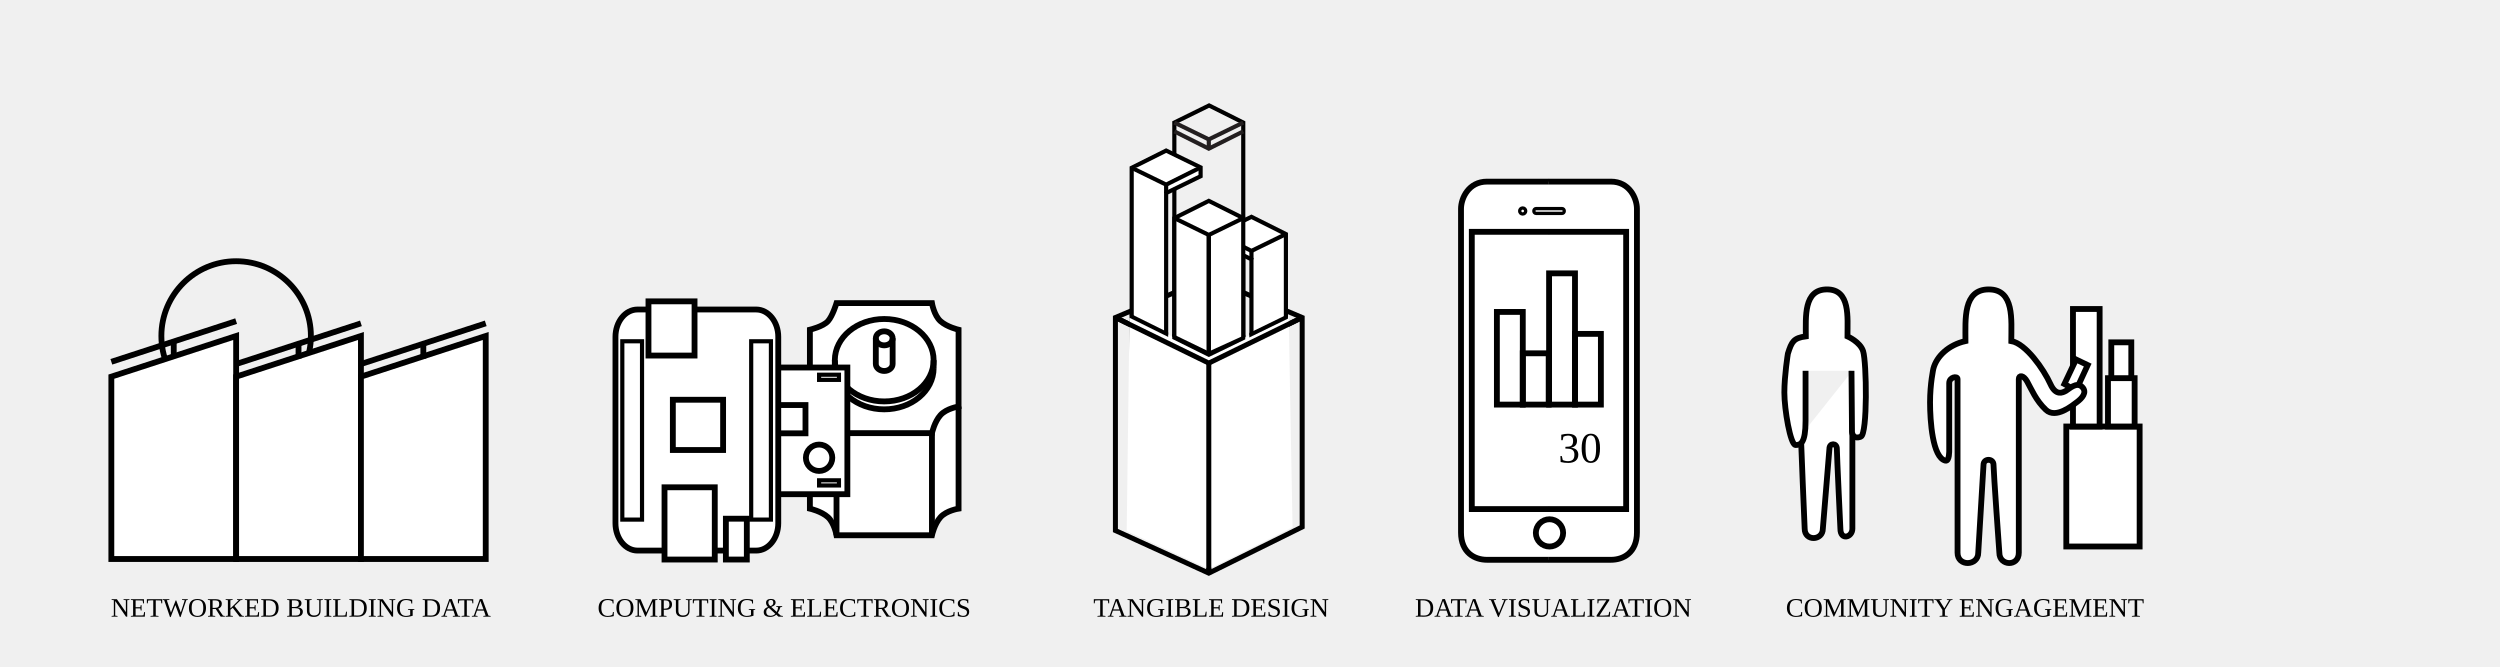
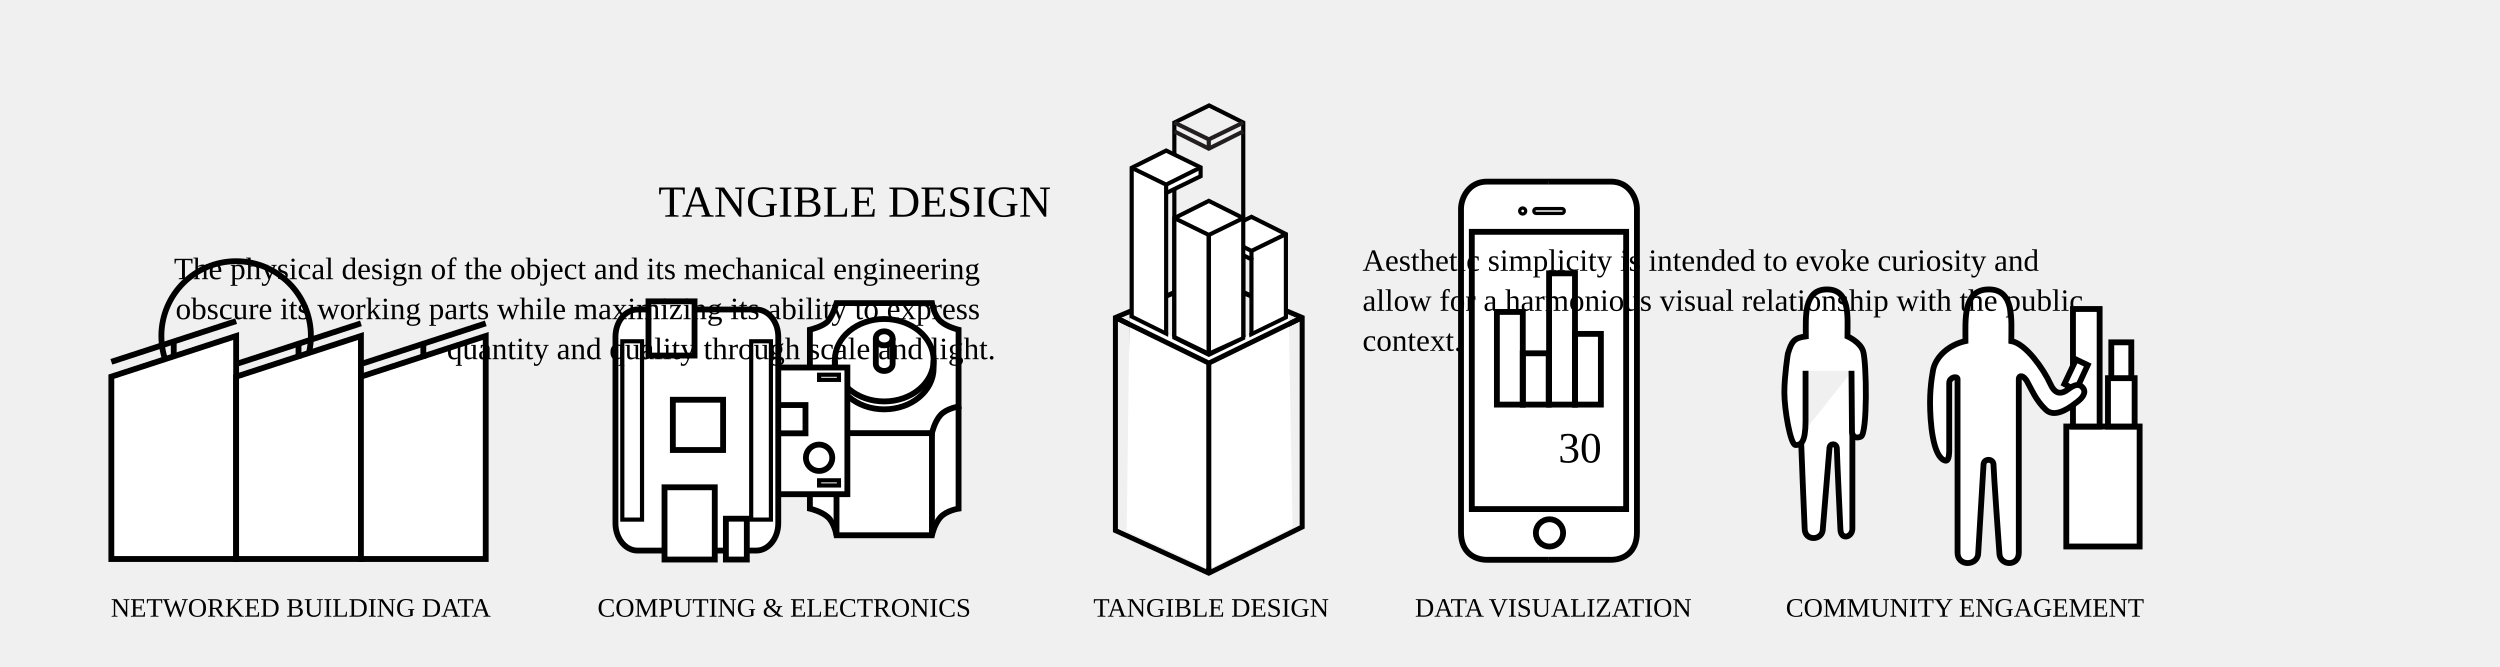
<svg xmlns="http://www.w3.org/2000/svg" version="1.1" viewBox="-700 0 3000 800" xml:space="preserve">
  <style>
	#body_3, #body_3a {
		width: 100px;
		border: 1px black solid;
		color: green;
	}
</style>
  <defs>
    <filter id="blur">
      <feGaussianBlur id="gausBlur" stdDeviation="0" />
    </filter>
    <filter id="blur2">
      <feGaussianBlur id="gausBlur2" stdDeviation="0" />
    </filter>
  </defs>
  <g id="seseme">
    <g class="extraneous">
      <polygon fill="none" stroke="#000000" stroke-width="6" stroke-miterlimit="10" points="638.501,381.008 638.501,636.644     750.554,687.763 862.606,632.359 862.606,381.008 750.554,333.63   " />
      <polyline fill="none" stroke="#000000" stroke-width="6" stroke-miterlimit="10" points="638.501,381.008 750.554,435.738     862.606,381.008 " />
      <line fill="none" stroke="#000000" stroke-width="6" stroke-miterlimit="10" x1="750.554" y1="435.738" x2="750.554" y2="687.763" />
    </g>
    <g id="Pillar4">
      <polygon fill="none" stroke="#000000" stroke-width="5" stroke-miterlimit="10" points="709.208,450 709.208,147.073     750.917,126.561 791.903,147.073 791.903,450   " />
      <polyline fill="none" class="extraneous" stroke="#231F20" stroke-width="5" stroke-miterlimit="10" points="709.208,157.669 750.554,178.386     791.903,157.669   " />
      <polyline fill="none" class="extraneous" stroke="#231F20" stroke-width="5" stroke-miterlimit="10" points="709.208,147.073 750.554,167.267     791.903,147.073   " />
      <line fill="none" class="extraneous" stroke="#231F20" stroke-width="5" stroke-miterlimit="10" x1="750.554" y1="167.267" x2="750.554" y2="178.386" />
    </g>
    <g id="Pillar3">
      <polygon fill="#FFFFFF" stroke="#000000" stroke-width="5" stroke-miterlimit="10" points="699.367,516.522 658.022,496.079     658.022,201.38 699.367,180.688 740.715,200.882 740.715,211.479 699.368,231.673   " />
      <polyline class="extraneous" fill="#FFFFFF" stroke="#000000" stroke-width="5" stroke-miterlimit="10" points="658.022,201.38 699.368,221.576     740.715,200.882   " />
      <line class="extraneous" fill="none" stroke="#000" stroke-width="5" stroke-miterlimit="10" x1="699.368" y1="231.673" x2="699.368" y2="221.576" />
    </g>
    <g id="Pillar2">
      <polygon fill="#FFFFFF" stroke="#000000" stroke-width="5" stroke-miterlimit="10" points="801.741,516 801.741,311.189     760.394,290.995 760.394,280.398 801.741,260.204 843.087,280.897 843.087,496   " />
      <polyline class="extraneous" fill="#FFFFFF" stroke="#000000" stroke-width="5" stroke-miterlimit="10" points="760.394,280.398 801.741,301.092     843.087,280.897   " />
      <line fill="none" stroke="#000000" stroke-width="5" stroke-miterlimit="10" x1="801.741" y1="311.189" x2="801.741" y2="301.092" />
    </g>
    <g id="Pillar1">
      <polygon fill="#FFFFFF" stroke="#000000" stroke-width="5" stroke-miterlimit="10" points="709.208,520 750.554,537     791.901,520 791.901,261.743 750.554,241.05 709.208,261.743   " />
      <line fill="none" class="extraneous" stroke="#000000" stroke-width="5" stroke-miterlimit="10" x1="750.554" y1="281.938" x2="750.554" y2="537" />
      <line fill="none" stroke="#000000" class="extraneous" stroke-width="5" stroke-miterlimit="10" x1="750.554" y1="425.643" x2="750.554" y2="281.938" />
      <path fill="#FFFFFF" stroke="#000000" class="extraneous" stroke-width="5" stroke-miterlimit="10" d="M772.835,300.572" />
      <path fill="#FFFFFF" stroke="#000000" class="extraneous" stroke-width="5" stroke-miterlimit="10" d="M791.901,261.743" />
      <polyline fill="none" stroke="#000000" class="extraneous" stroke-width="5" stroke-miterlimit="10" points="709.208,261.743 750.554,281.938     791.901,261.743   " />
    </g>
    <g class="extraneous">
      <polygon fill="#FFFFFF" points="655.387,378.509 652.05,637.265 750.554,682.765 851.05,632.765 846.425,379.942 750.554,425.643       " />
      <polyline fill="none" stroke="#000000" stroke-width="6" stroke-miterlimit="10" points="638.501,381.008 750.554,435.738     862.606,381.008   " />
      <line fill="none" stroke="#000000" stroke-width="6" stroke-miterlimit="10" x1="750.554" y1="435.738" x2="750.554" y2="687.763" />
      <polygon points="750.573,428.447 706.675,406.668 706.675,400.522 750.534,421.773 794.3,401.851 794.3,407.23   " />
      <polygon points="701.8,404.276 655.487,381.335 655.487,375.958 701.8,398.898   " />
      <polygon points="799.201,404.93 799.201,399.552 845.55,376.963 845.55,382.342   " />
    </g>
  </g>
  <g id="brains">
    <g id="stepper">
      <path fill="#ffffff" stroke="#000000" stroke-width="7" stroke-miterlimit="10" d="M271.868,487.825v122.529    c0,0,13.96,3.219,21.684,10.264c7.723,7.046,10.264,21.683,10.264,21.683h114.518c0,0,3.004-13.649,10.264-21.683    c7.26-8.032,21.683-10.264,21.683-10.264V487.825" />
      <path fill="#ffffff" stroke="#000000" stroke-width="7" stroke-miterlimit="10" d="M303.815,363.733c0,0-4.584,15.292-10.264,21.684    c-5.68,6.391-21.684,10.264-21.684,10.264v92.145c0,0,13.96,3.218,21.684,10.263c7.723,7.045,10.264,21.684,10.264,21.684h114.518    c0,0,3.004-13.651,10.264-21.684s21.683-10.263,21.683-10.263V395.68c0,0-13.865-3.253-21.683-10.264    c-7.817-7.012-10.264-21.684-10.264-21.684H303.815z" />
      <ellipse fill="none" stroke="#000000" stroke-width="7" stroke-miterlimit="10" cx="361.074" cy="432.248" rx="59.286" ry="49.464" />
      <g class="extraneous">
        <line fill="none" stroke="#000000" stroke-width="7" stroke-miterlimit="10" x1="303.815" y1="519.771" x2="303.815" y2="642.3" />
        <line fill="none" stroke="#000000" stroke-width="7" stroke-miterlimit="10" x1="418.333" y1="519.771" x2="418.333" y2="642.3" />
        <path fill="none" stroke="#000000" stroke-width="7" stroke-miterlimit="10" d="M420.359,441.752     c0,27.318-26.542,49.464-59.285,49.464s-59.286-22.146-59.286-49.464" />
        <ellipse fill="none" stroke="#000000" stroke-width="7" stroke-miterlimit="10" cx="361.074" cy="406.008" rx="10.091" ry="8.42" />
        <path fill="none" stroke="#000000" stroke-width="7" stroke-miterlimit="10" d="M350.982,406.008v30.75     c0,4.65,4.518,8.42,10.092,8.42c5.573,0,10.091-3.77,10.091-8.42v-30.75" />
        <line fill="none" stroke="#000000" stroke-width="7" stroke-miterlimit="10" x1="301.788" y1="441.752" x2="301.788" y2="432.248" />
        <line fill="none" stroke="#000000" stroke-width="7" stroke-miterlimit="10" x1="420.359" y1="441.752" x2="420.359" y2="432.248" />
      </g>
    </g>
    <g id="bigeasydriver">
      <polyline id="wire1" fill="none" stroke="#000000" stroke-width="5" stroke-miterlimit="10" points="   168,421 250,421 250,630, 335,630 " stroke-dasharray="400" stroke-dashoffset="400" />
      <rect x="182.399" y="441.013" fill="#FFFFFF" stroke="#000000" stroke-width="7" stroke-miterlimit="10" width="134.435" height="152.024" />
      <g class="extraneous">
        <rect x="232.654" y="486.055" fill="#FFFFFF" stroke="#000000" stroke-width="7" stroke-miterlimit="10" width="33.924" height="33.923" />
        <circle fill="#FFFFFF" stroke="#000000" stroke-width="7" stroke-miterlimit="10" cx="282.911" cy="549.313" r="15.84" />
        <line fill="none" stroke="#000000" stroke-width="7" stroke-miterlimit="10" x1="206.784" y1="458.358" x2="206.784" y2="478.244" />
        <line fill="none" stroke="#000000" stroke-width="7" stroke-miterlimit="10" x1="206.784" y1="490.287" x2="206.784" y2="525.838" />
        <line fill="none" stroke="#000000" stroke-width="7" stroke-miterlimit="10" x1="206.784" y1="536.905" x2="206.784" y2="572.458" />
        <rect x="282.911" y="576.372" fill="none" stroke="#000000" stroke-width="5" stroke-miterlimit="10" width="23.832" height="6.188" />
        <rect x="282.911" y="449.661" fill="none" stroke="#000000" stroke-width="5" stroke-miterlimit="10" width="23.832" height="6.188" />
      </g>
    </g>
    <g id="beaglebone">
      <g id="nanowifi" opacity="0">
        <rect x="84.768" y="299.522" display="inline" fill="#FFFFFF" stroke="#898989" stroke-width="7" stroke-miterlimit="10" width="42" height="42.602" />
        <rect x="78.171" y="274.856" display="inline" fill="#FFFFFF" stroke="#000000" stroke-width="7" stroke-miterlimit="10" width="55.281" height="24.666" />
        <rect x="94.831" y="325.918" display="inline" fill="#FFFFFF" stroke="#898989" stroke-width="5" stroke-miterlimit="10" width="3.208" height="3.208" />
        <rect x="113.609" y="325.918" display="inline" fill="#FFFFFF" stroke="#898989" stroke-width="5" stroke-miterlimit="10" width="3.208" height="3.208" />
      </g>
      <path fill="#FFFFFF" stroke="#000000" stroke-width="7" stroke-miterlimit="10" d="M233.921,627.898    c0,18.111-11.861,32.795-26.492,32.795H65.042c-14.631,0-26.491-14.684-26.491-32.795V404.203    c0-18.111,11.86-32.795,26.491-32.795h142.387c14.631,0,26.492,14.684,26.492,32.795V627.898z" />
      <rect x="107.416" y="479.707" fill="#FFFFFF" stroke="#000000" stroke-width="7" stroke-miterlimit="10" width="60.307" height="60.307" />
      <g class="extraneous">
        <rect x="78.171" y="361.615" fill="#FFFFFF" stroke="#000000" stroke-width="7" stroke-miterlimit="10" width="55.281" height="65.049" />
        <rect x="97.416" y="584.752" fill="#FFFFFF" stroke="#000000" stroke-width="7" stroke-miterlimit="10" width="60.307" height="86.691" />
        <rect x="171.055" y="622.445" fill="#FFFFFF" stroke="#000000" stroke-width="7" stroke-miterlimit="10" width="25.127" height="48.999" />
        <rect x="201.435" y="409.523" fill="#FFFFFF" stroke="#000000" stroke-width="5" stroke-miterlimit="10" width="23.667" height="214" />
        <rect x="46.768" y="409.523" fill="#FFFFFF" stroke="#000000" stroke-width="5" stroke-miterlimit="10" width="23.667" height="214" />
      </g>
      <path id="usb" opacity="0" fill="#898989" d="M105.172,371.133l-2.899,5.021h2.068v25.66l-5.279-4.997   c-0.34-0.425-0.58-0.981-0.593-1.554c0-2.315,0-3.69-0.001-4.196c0.978-0.343,1.683-1.265,1.683-2.36   c0-1.386-1.125-2.51-2.511-2.51c-1.387,0-2.511,1.124-2.511,2.51c0,1.096,0.705,2.018,1.682,2.36l-0.001,4.147   c0,1.123,0.617,2.301,1.34,3.051c-0.021-0.021-0.044-0.042,0,0c0.018,0.018,5.601,5.302,5.601,5.302   c0.34,0.425,0.577,0.98,0.591,1.552v2.903c-1.917,0.385-3.363,2.078-3.363,4.109c0,2.316,1.878,4.193,4.192,4.193   c2.316,0,4.193-1.877,4.193-4.193c0-2.031-1.446-3.725-3.365-4.109v-2.852c0-0.009,0-0.016,0-0.022v-6.309   c0.015-0.57,0.252-1.125,0.593-1.55c0,0,5.583-5.284,5.6-5.3c0.045-0.043,0.022-0.021,0,0c0.724-0.75,1.339-1.929,1.339-3.053   l0-3.996h1.684v-5.021h-5.021v5.021h1.681c0,0-0.002,1.053-0.002,4.045c-0.013,0.572-0.252,1.129-0.593,1.555l-5.279,4.998v-19.385   h2.071L105.172,371.133z" />
      <g id="IO" opacity="0">
        <g display="inline">
          <g>
            <rect x="51.674" y="608.763" fill="#FFFFFF" width="4.854" height="4.854" />
            <polygon fill="#898989" points="56.528,608.763 51.674,608.763 51.674,613.617 56.528,613.617 56.528,608.763     " />
          </g>
          <g>
            <rect x="51.674" y="598.763" fill="#FFFFFF" width="4.854" height="4.854" />
            <polygon fill="#898989" points="56.528,598.763 51.674,598.763 51.674,603.617 56.528,603.617 56.528,598.763     " />
          </g>
          <g>
            <rect x="51.674" y="588.763" fill="#FFFFFF" width="4.854" height="4.854" />
            <polygon fill="#898989" points="56.528,588.763 51.674,588.763 51.674,593.617 56.528,593.617 56.528,588.763     " />
          </g>
          <g>
            <rect x="51.674" y="578.763" fill="#FFFFFF" width="4.854" height="4.854" />
            <polygon fill="#898989" points="56.528,578.763 51.674,578.763 51.674,583.617 56.528,583.617 56.528,578.763     " />
          </g>
          <g>
            <rect x="51.674" y="568.763" fill="#FFFFFF" width="4.854" height="4.854" />
            <polygon fill="#898989" points="56.528,568.763 51.674,568.763 51.674,573.617 56.528,573.617 56.528,568.763     " />
          </g>
          <g>
            <rect x="51.674" y="558.763" fill="#FFFFFF" width="4.854" height="4.854" />
            <polygon fill="#898989" points="56.528,558.763 51.674,558.763 51.674,563.617 56.528,563.617 56.528,558.763     " />
          </g>
          <g>
            <rect x="51.674" y="548.763" fill="#FFFFFF" width="4.854" height="4.854" />
            <polygon fill="#898989" points="56.528,548.763 51.674,548.763 51.674,553.617 56.528,553.617 56.528,548.763     " />
          </g>
          <g>
            <rect x="51.674" y="538.763" fill="#FFFFFF" width="4.854" height="4.854" />
            <polygon fill="#898989" points="56.528,538.763 51.674,538.763 51.674,543.617 56.528,543.617 56.528,538.763     " />
          </g>
          <g>
            <rect x="51.674" y="528.763" fill="#FFFFFF" width="4.854" height="4.854" />
            <polygon fill="#898989" points="56.528,528.763 51.674,528.763 51.674,533.617 56.528,533.617 56.528,528.763     " />
          </g>
          <g>
            <rect x="51.674" y="518.763" fill="#FFFFFF" width="4.854" height="4.854" />
            <polygon fill="#898989" points="56.528,518.763 51.674,518.763 51.674,523.617 56.528,523.617 56.528,518.763     " />
          </g>
          <g>
            <rect x="51.674" y="508.763" fill="#FFFFFF" width="4.854" height="4.854" />
            <polygon fill="#898989" points="56.528,508.763 51.674,508.763 51.674,513.617 56.528,513.617 56.528,508.763     " />
          </g>
          <g>
            <rect x="51.674" y="498.763" fill="#FFFFFF" width="4.854" height="4.854" />
            <polygon fill="#898989" points="56.528,498.763 51.674,498.763 51.674,503.617 56.528,503.617 56.528,498.763     " />
          </g>
          <g>
            <rect x="51.674" y="488.763" fill="#FFFFFF" width="4.854" height="4.854" />
            <polygon fill="#898989" points="56.528,488.763 51.674,488.763 51.674,493.617 56.528,493.617 56.528,488.763     " />
          </g>
          <g>
            <rect x="51.674" y="478.763" fill="#FFFFFF" width="4.854" height="4.854" />
            <polygon fill="#898989" points="56.528,478.763 51.674,478.763 51.674,483.617 56.528,483.617 56.528,478.763     " />
          </g>
          <g>
            <rect x="51.674" y="468.763" fill="#FFFFFF" width="4.854" height="4.854" />
            <polygon fill="#898989" points="56.528,468.763 51.674,468.763 51.674,473.617 56.528,473.617 56.528,468.763     " />
          </g>
          <g>
            <rect x="51.674" y="458.763" fill="#FFFFFF" width="4.854" height="4.854" />
            <polygon fill="#898989" points="56.528,458.763 51.674,458.763 51.674,463.617 56.528,463.617 56.528,458.763     " />
          </g>
          <g>
            <rect x="51.674" y="448.763" fill="#FFFFFF" width="4.854" height="4.854" />
            <polygon fill="#898989" points="56.528,448.763 51.674,448.763 51.674,453.617 56.528,453.617 56.528,448.763     " />
          </g>
          <g>
            <rect x="51.674" y="438.763" fill="#FFFFFF" width="4.854" height="4.854" />
            <polygon fill="#898989" points="56.528,438.763 51.674,438.763 51.674,443.617 56.528,443.617 56.528,438.763     " />
          </g>
          <g>
            <rect x="51.674" y="428.763" fill="#FFFFFF" width="4.854" height="4.854" />
            <polygon fill="#898989" points="56.528,428.763 51.674,428.763 51.674,433.617 56.528,433.617 56.528,428.763     " />
          </g>
          <g>
            <rect x="51.674" y="418.763" fill="#FFFFFF" width="4.854" height="4.854" />
            <polygon fill="#898989" points="56.528,418.763 51.674,418.763 51.674,423.617 56.528,423.617 56.528,418.763     " />
          </g>
        </g>
        <g display="inline">
          <g>
            <rect x="61.008" y="608.763" fill="#FFFFFF" width="4.854" height="4.854" />
            <polygon fill="#898989" points="65.862,608.763 61.008,608.763 61.008,613.617 65.862,613.617 65.862,608.763     " />
          </g>
          <g>
            <rect x="61.008" y="598.763" fill="#FFFFFF" width="4.854" height="4.854" />
            <polygon fill="#898989" points="65.862,598.763 61.008,598.763 61.008,603.617 65.862,603.617 65.862,598.763     " />
          </g>
          <g>
            <rect x="61.008" y="588.763" fill="#FFFFFF" width="4.854" height="4.854" />
            <polygon fill="#898989" points="65.862,588.763 61.008,588.763 61.008,593.617 65.862,593.617 65.862,588.763     " />
          </g>
          <g>
            <rect x="61.008" y="578.763" fill="#FFFFFF" width="4.854" height="4.854" />
            <polygon fill="#898989" points="65.862,578.763 61.008,578.763 61.008,583.617 65.862,583.617 65.862,578.763     " />
          </g>
          <g>
            <rect x="61.008" y="568.763" fill="#FFFFFF" width="4.854" height="4.854" />
            <polygon fill="#898989" points="65.862,568.763 61.008,568.763 61.008,573.617 65.862,573.617 65.862,568.763     " />
          </g>
          <g>
            <rect x="61.008" y="558.763" fill="#FFFFFF" width="4.854" height="4.854" />
            <polygon fill="#898989" points="65.862,558.763 61.008,558.763 61.008,563.617 65.862,563.617 65.862,558.763     " />
          </g>
          <g>
            <rect x="61.008" y="548.763" fill="#FFFFFF" width="4.854" height="4.854" />
            <polygon fill="#898989" points="65.862,548.763 61.008,548.763 61.008,553.617 65.862,553.617 65.862,548.763     " />
          </g>
          <g>
            <rect x="61.008" y="538.763" fill="#FFFFFF" width="4.854" height="4.854" />
            <polygon fill="#898989" points="65.862,538.763 61.008,538.763 61.008,543.617 65.862,543.617 65.862,538.763     " />
          </g>
          <g>
            <rect x="61.008" y="528.763" fill="#FFFFFF" width="4.854" height="4.854" />
            <polygon fill="#898989" points="65.862,528.763 61.008,528.763 61.008,533.617 65.862,533.617 65.862,528.763     " />
          </g>
          <g>
            <rect x="61.008" y="518.763" fill="#FFFFFF" width="4.854" height="4.854" />
            <polygon fill="#898989" points="65.862,518.763 61.008,518.763 61.008,523.617 65.862,523.617 65.862,518.763     " />
          </g>
          <g>
            <rect x="61.008" y="508.763" fill="#FFFFFF" width="4.854" height="4.854" />
            <polygon fill="#898989" points="65.862,508.763 61.008,508.763 61.008,513.617 65.862,513.617 65.862,508.763     " />
          </g>
          <g>
            <rect x="61.008" y="498.763" fill="#FFFFFF" width="4.854" height="4.854" />
            <polygon fill="#898989" points="65.862,498.763 61.008,498.763 61.008,503.617 65.862,503.617 65.862,498.763     " />
          </g>
          <g>
            <rect x="61.008" y="488.763" fill="#FFFFFF" width="4.854" height="4.854" />
            <polygon fill="#898989" points="65.862,488.763 61.008,488.763 61.008,493.617 65.862,493.617 65.862,488.763     " />
          </g>
          <g>
            <rect x="61.008" y="478.763" fill="#FFFFFF" width="4.854" height="4.854" />
            <polygon fill="#898989" points="65.862,478.763 61.008,478.763 61.008,483.617 65.862,483.617 65.862,478.763     " />
          </g>
          <g>
            <rect x="61.008" y="468.763" fill="#FFFFFF" width="4.854" height="4.854" />
            <polygon fill="#898989" points="65.862,468.763 61.008,468.763 61.008,473.617 65.862,473.617 65.862,468.763     " />
          </g>
          <g>
            <rect x="61.008" y="458.763" fill="#FFFFFF" width="4.854" height="4.854" />
            <polygon fill="#898989" points="65.862,458.763 61.008,458.763 61.008,463.617 65.862,463.617 65.862,458.763     " />
          </g>
          <g>
            <rect x="61.008" y="448.763" fill="#FFFFFF" width="4.854" height="4.854" />
            <polygon fill="#898989" points="65.862,448.763 61.008,448.763 61.008,453.617 65.862,453.617 65.862,448.763     " />
          </g>
          <g>
            <rect x="61.008" y="438.763" fill="#FFFFFF" width="4.854" height="4.854" />
            <polygon fill="#898989" points="65.862,438.763 61.008,438.763 61.008,443.617 65.862,443.617 65.862,438.763     " />
          </g>
          <g>
            <rect x="61.008" y="428.763" fill="#FFFFFF" width="4.854" height="4.854" />
            <polygon fill="#898989" points="65.862,428.763 61.008,428.763 61.008,433.617 65.862,433.617 65.862,428.763     " />
          </g>
          <g>
            <rect x="61.008" y="418.763" fill="#FFFFFF" width="4.854" height="4.854" />
            <polygon fill="#898989" points="65.862,418.763 61.008,418.763 61.008,423.617 65.862,423.617 65.862,418.763     " />
          </g>
        </g>
        <g display="inline">
          <g>
            <rect x="206.174" y="608.763" fill="#FFFFFF" width="4.854" height="4.854" />
            <polygon fill="#898989" points="211.028,608.763 206.174,608.763 206.174,613.617 211.028,613.617 211.028,608.763     " />
          </g>
          <g>
            <rect x="206.174" y="598.763" fill="#FFFFFF" width="4.854" height="4.854" />
            <polygon fill="#898989" points="211.028,598.763 206.174,598.763 206.174,603.617 211.028,603.617 211.028,598.763     " />
          </g>
          <g>
            <rect x="206.174" y="588.763" fill="#FFFFFF" width="4.854" height="4.854" />
            <polygon fill="#898989" points="211.028,588.763 206.174,588.763 206.174,593.617 211.028,593.617 211.028,588.763     " />
          </g>
          <g>
            <rect x="206.174" y="578.763" fill="#FFFFFF" width="4.854" height="4.854" />
            <polygon fill="#898989" points="211.028,578.763 206.174,578.763 206.174,583.617 211.028,583.617 211.028,578.763     " />
          </g>
          <g>
            <rect x="206.174" y="568.763" fill="#FFFFFF" width="4.854" height="4.854" />
            <polygon fill="#898989" points="211.028,568.763 206.174,568.763 206.174,573.617 211.028,573.617 211.028,568.763     " />
          </g>
          <g>
            <rect x="206.174" y="558.763" fill="#FFFFFF" width="4.854" height="4.854" />
            <polygon fill="#898989" points="211.028,558.763 206.174,558.763 206.174,563.617 211.028,563.617 211.028,558.763     " />
          </g>
          <g>
            <rect x="206.174" y="548.763" fill="#FFFFFF" width="4.854" height="4.854" />
            <polygon fill="#898989" points="211.028,548.763 206.174,548.763 206.174,553.617 211.028,553.617 211.028,548.763     " />
          </g>
          <g>
            <rect x="206.174" y="538.763" fill="#FFFFFF" width="4.854" height="4.854" />
            <polygon fill="#898989" points="211.028,538.763 206.174,538.763 206.174,543.617 211.028,543.617 211.028,538.763     " />
          </g>
          <g>
            <rect x="206.174" y="528.763" fill="#FFFFFF" width="4.854" height="4.854" />
            <polygon fill="#898989" points="211.028,528.763 206.174,528.763 206.174,533.617 211.028,533.617 211.028,528.763     " />
          </g>
          <g>
            <rect x="206.174" y="518.763" fill="#FFFFFF" width="4.854" height="4.854" />
            <polygon fill="#898989" points="211.028,518.763 206.174,518.763 206.174,523.617 211.028,523.617 211.028,518.763     " />
          </g>
          <g>
            <rect x="206.174" y="508.763" fill="#FFFFFF" width="4.854" height="4.854" />
            <polygon fill="#898989" points="211.028,508.763 206.174,508.763 206.174,513.617 211.028,513.617 211.028,508.763     " />
          </g>
          <g>
            <rect x="206.174" y="498.763" fill="#FFFFFF" width="4.854" height="4.854" />
            <polygon fill="#898989" points="211.028,498.763 206.174,498.763 206.174,503.617 211.028,503.617 211.028,498.763     " />
          </g>
          <g>
            <rect x="206.174" y="488.763" fill="#FFFFFF" width="4.854" height="4.854" />
            <polygon fill="#898989" points="211.028,488.763 206.174,488.763 206.174,493.617 211.028,493.617 211.028,488.763     " />
          </g>
          <g>
            <rect x="206.174" y="478.763" fill="#FFFFFF" width="4.854" height="4.854" />
            <polygon fill="#898989" points="211.028,478.763 206.174,478.763 206.174,483.617 211.028,483.617 211.028,478.763     " />
          </g>
          <g>
            <rect x="206.174" y="468.763" fill="#FFFFFF" width="4.854" height="4.854" />
            <polygon fill="#898989" points="211.028,468.763 206.174,468.763 206.174,473.617 211.028,473.617 211.028,468.763     " />
          </g>
          <g>
            <rect x="206.174" y="458.763" fill="#FFFFFF" width="4.854" height="4.854" />
            <polygon fill="#898989" points="211.028,458.763 206.174,458.763 206.174,463.617 211.028,463.617 211.028,458.763     " />
          </g>
          <g>
            <rect x="206.174" y="448.763" fill="#FFFFFF" width="4.854" height="4.854" />
            <polygon fill="#898989" points="211.028,448.763 206.174,448.763 206.174,453.617 211.028,453.617 211.028,448.763     " />
          </g>
          <g>
            <rect x="206.174" y="438.763" fill="#FFFFFF" width="4.854" height="4.854" />
            <polygon fill="#898989" points="211.028,438.763 206.174,438.763 206.174,443.617 211.028,443.617 211.028,438.763     " />
          </g>
          <g>
            <rect x="206.174" y="428.763" fill="#FFFFFF" width="4.854" height="4.854" />
            <polygon fill="#898989" points="211.028,428.763 206.174,428.763 206.174,433.617 211.028,433.617 211.028,428.763     " />
          </g>
          <g>
            <rect x="206.174" y="418.763" fill="#FFFFFF" width="4.854" height="4.854" />
            <polygon fill="#898989" points="211.028,418.763 206.174,418.763 206.174,423.617 211.028,423.617 211.028,418.763     " />
          </g>
        </g>
        <g display="inline">
          <g>
            <rect x="215.508" y="608.763" fill="#FFFFFF" width="4.854" height="4.854" />
            <polygon fill="#898989" points="220.362,608.763 215.508,608.763 215.508,613.617 220.362,613.617 220.362,608.763     " />
          </g>
          <g>
            <rect x="215.508" y="598.763" fill="#FFFFFF" width="4.854" height="4.854" />
            <polygon fill="#898989" points="220.362,598.763 215.508,598.763 215.508,603.617 220.362,603.617 220.362,598.763     " />
          </g>
          <g>
            <rect x="215.508" y="588.763" fill="#FFFFFF" width="4.854" height="4.854" />
            <polygon fill="#898989" points="220.362,588.763 215.508,588.763 215.508,593.617 220.362,593.617 220.362,588.763     " />
          </g>
          <g>
            <rect x="215.508" y="578.763" fill="#FFFFFF" width="4.854" height="4.854" />
            <polygon fill="#898989" points="220.362,578.763 215.508,578.763 215.508,583.617 220.362,583.617 220.362,578.763     " />
          </g>
          <g>
            <rect x="215.508" y="568.763" fill="#FFFFFF" width="4.854" height="4.854" />
            <polygon fill="#898989" points="220.362,568.763 215.508,568.763 215.508,573.617 220.362,573.617 220.362,568.763     " />
          </g>
          <g>
            <rect x="215.508" y="558.763" fill="#FFFFFF" width="4.854" height="4.854" />
            <polygon fill="#898989" points="220.362,558.763 215.508,558.763 215.508,563.617 220.362,563.617 220.362,558.763     " />
          </g>
          <g>
            <rect x="215.508" y="548.763" fill="#FFFFFF" width="4.854" height="4.854" />
            <polygon fill="#898989" points="220.362,548.763 215.508,548.763 215.508,553.617 220.362,553.617 220.362,548.763     " />
          </g>
          <g>
            <rect x="215.508" y="538.763" fill="#FFFFFF" width="4.854" height="4.854" />
            <polygon fill="#898989" points="220.362,538.763 215.508,538.763 215.508,543.617 220.362,543.617 220.362,538.763     " />
          </g>
          <g>
            <rect x="215.508" y="528.763" fill="#FFFFFF" width="4.854" height="4.854" />
            <polygon fill="#898989" points="220.362,528.763 215.508,528.763 215.508,533.617 220.362,533.617 220.362,528.763     " />
          </g>
          <g>
            <rect x="215.508" y="518.763" fill="#FFFFFF" width="4.854" height="4.854" />
            <polygon fill="#898989" points="220.362,518.763 215.508,518.763 215.508,523.617 220.362,523.617 220.362,518.763     " />
          </g>
          <g>
            <rect x="215.508" y="508.763" fill="#FFFFFF" width="4.854" height="4.854" />
            <polygon fill="#898989" points="220.362,508.763 215.508,508.763 215.508,513.617 220.362,513.617 220.362,508.763     " />
          </g>
          <g>
            <rect x="215.508" y="498.763" fill="#FFFFFF" width="4.854" height="4.854" />
            <polygon fill="#898989" points="220.362,498.763 215.508,498.763 215.508,503.617 220.362,503.617 220.362,498.763     " />
          </g>
          <g>
            <rect x="215.508" y="488.763" fill="#FFFFFF" width="4.854" height="4.854" />
            <polygon fill="#898989" points="220.362,488.763 215.508,488.763 215.508,493.617 220.362,493.617 220.362,488.763     " />
          </g>
          <g>
            <rect x="215.508" y="478.763" fill="#FFFFFF" width="4.854" height="4.854" />
            <polygon fill="#898989" points="220.362,478.763 215.508,478.763 215.508,483.617 220.362,483.617 220.362,478.763     " />
          </g>
          <g>
            <rect x="215.508" y="468.763" fill="#FFFFFF" width="4.854" height="4.854" />
            <polygon fill="#898989" points="220.362,468.763 215.508,468.763 215.508,473.617 220.362,473.617 220.362,468.763     " />
          </g>
          <g>
            <rect x="215.508" y="458.763" fill="#FFFFFF" width="4.854" height="4.854" />
            <polygon fill="#898989" points="220.362,458.763 215.508,458.763 215.508,463.617 220.362,463.617 220.362,458.763     " />
          </g>
          <g>
            <rect x="215.508" y="448.763" fill="#FFFFFF" width="4.854" height="4.854" />
            <polygon fill="#898989" points="220.362,448.763 215.508,448.763 215.508,453.617 220.362,453.617 220.362,448.763     " />
          </g>
          <g>
            <rect x="215.508" y="438.763" fill="#FFFFFF" width="4.854" height="4.854" />
            <polygon fill="#898989" points="220.362,438.763 215.508,438.763 215.508,443.617 220.362,443.617 220.362,438.763     " />
          </g>
          <g>
            <rect x="215.508" y="428.763" fill="#FFFFFF" width="4.854" height="4.854" />
            <polygon fill="#898989" points="220.362,428.763 215.508,428.763 215.508,433.617 220.362,433.617 220.362,428.763     " />
          </g>
          <g>
            <rect x="215.508" y="418.763" fill="#FFFFFF" width="4.854" height="4.854" />
            <polygon fill="#898989" points="220.362,418.763 215.508,418.763 215.508,423.617 220.362,423.617 220.362,418.763     " />
          </g>
        </g>
      </g>
      <g id="power" opacity="0">
        <polyline display="inline" fill="#FFFFFF" points="184.8,636.792 180.049,646.557 187.44,646.557 183.217,656.588   " />
        <polygon display="inline" fill="#898989" points="185.041,655.819 180.6,655.819 184.458,648.538 176.885,648.538     183.021,637.659 187.372,637.659 183.213,644.578 190.422,644.578   " />
      </g>
    </g>
  </g>
  <g id="phone">
    <g id="extraneous">
      <path fill="#FFFFFF" stroke="#000000" stroke-width="7" stroke-miterlimit="10" d="M1158.867,671.752h-74.51    c-14.556,0-31.144-8.355-31.144-32.789V250.636c0-12.997,9.31-32.69,31.144-32.69h74.51" />
      <path fill="#FFFFFF" stroke="#000000" stroke-width="7" stroke-miterlimit="10" d="M1158.662,671.752h74.513    c14.554,0,31.142-8.355,31.142-32.789V250.636c0-12.997-9.31-32.69-31.142-32.69h-74.513" />
      <g>
        <polyline fill="none" stroke="#000000" stroke-width="7" stroke-miterlimit="10" points="1158.867,610.892 1066.162,610.892      1066.162,278.188 1158.867,278.188    " />
        <polyline fill="none" stroke="#000000" stroke-width="7" stroke-miterlimit="10" points="1158.662,610.892 1251.368,610.892      1251.368,278.188 1158.662,278.188    " />
        <circle fill="none" stroke="#000000" stroke-width="7" stroke-miterlimit="10" cx="1159.389" cy="639.483" r="16.375" />
        <path fill="none" stroke="#000000" stroke-width="4" stroke-miterlimit="10" d="M1177.109,253.193     c0,1.585-1.143,2.869-2.551,2.869h-31.379c-1.408,0-2.552-1.284-2.552-2.869l0,0c0-1.584,1.144-2.869,2.552-2.869h31.379     C1175.967,250.325,1177.109,251.609,1177.109,253.193L1177.109,253.193z" />
        <circle fill="none" stroke="#000000" stroke-width="4" stroke-miterlimit="10" cx="1127.229" cy="253.193" r="3.613" />
      </g>
    </g>
    <g id="graph" stroke-width="7">
      <rect x="1096.264" y="374.318" fill="none" stroke="#000000" stroke-miterlimit="10" width="31.078" height="111.197" />
      <rect x="1127.342" y="423.964" fill="none" stroke="#000000" stroke-miterlimit="10" width="31.078" height="61.551" />
      <rect x="1158.905" y="328.011" fill="none" stroke="#000000" stroke-miterlimit="10" width="31.078" height="157.504" />
      <rect x="1189.983" y="400.656" fill="none" stroke="#000000" stroke-miterlimit="10" width="31.077" height="84.859" />
    </g>
    <text id="text_a" class="hidden" transform="matrix(1 0 0 1 1170 555)" font-size="52">30</text>
    <text id="text_b" class="hidden" transform="matrix(1 0 0 1 1195 540)" font-size="21" opacity="0">55</text>
    <text id="text_c" class="hidden" transform="matrix(1 0 0 1 1195 565)" font-size="21" opacity="0">18</text>
    <text id="text_d" class="hidden" transform="matrix(1 0 0 1 1195 590)" font-size="21" opacity="0">83</text>
    <text id="text_e" class="hidden" transform="matrix(1 0 0 1 1075 515)" font-size="21" opacity="0">USE</text>
    <text id="text_f" class="hidden" transform="matrix(1 0 0 1 1075 540)" font-size="21" opacity="0">SOLAR</text>
    <text id="text_g" class="hidden" transform="matrix(1 0 0 1 1075 565)" font-size="21" opacity="0">HVAC </text>
    <text id="text_h" class="hidden" transform="matrix(1 0 0 1 1075 590)" font-size="21" opacity="0">WATER</text>
  </g>
  <g id="social">
    <g id="guy2">
      <line id="sightline" x1="1543" y1="378" x2="1543" y2="378" stroke="#000" stroke-width="10" stroke-dasharray="10" />
      <path fill="#FFFFFF" stroke="#000000" stroke-width="7" stroke-miterlimit="10" d="M1522.852,444.974c0,4.392,0,189.45,0,189.45    c0,10.452-14.388,14.538-14.388,0c0,0-4.239-88.589-4.239-95.858c0-7.269-8.934-7.269-8.934,0l-7.876,95.858    c0,14.538-21.807,15.447-21.807,0c0,0-4.544-107.219-4.544-111.762" />
      <path fill="#FFFFFF" stroke="#000000" stroke-width="7" stroke-miterlimit="10" d="M1466.668,444.977c0,0,0,48.461,0,59.97    c0,27.259-6.026,29.071-11.964,29.073c-6.209,0.003-13.478-42.551-13.478-62.995s4.239-46.643,4.239-46.643    c4.544-14.536,6.996-18.779,21.531-20.751c0-23.816-2.778-56.335,25.416-56.335c28.193,0,24.56,33.357,24.56,56.335    c0,0,15.22,6.618,18.752,17.722c4.239,13.326,5.451,99.344-2.728,102.675c-9.993,3.938-10.6-5.754-10.6-5.754l-0.606-73.297" />
    </g>
    <g id="extraneous" filter="url(#blur)">
      <rect x="1779.561" y="511.799" fill="#fff" stroke="#000000" stroke-width="7" stroke-miterlimit="10" width="88" height="144" />
      <rect x="1787.561" y="370.799" fill="#fff" stroke="#000000" stroke-width="7" stroke-miterlimit="10" width="32" height="141" />
      <rect x="1833.561" y="410.799" fill="#fff" stroke="#000000" stroke-width="7" stroke-miterlimit="10" width="24" height="99" />
      <rect x="1829.561" y="453.799" fill="#FFFFFF" stroke="#000000" stroke-width="7" stroke-miterlimit="10" width="32" height="58" />
    </g>
    <polyline id="dudesphone" fill="#FFFFFF" stroke="#000000" stroke-width="7" stroke-miterlimit="10" points="1785.904,465.649    1777.278,460.844 1791.209,431.388 1805.241,438.085 1794.894,460.466  " />
    <path id="guy1" fill="#FFFFFF" stroke="#000000" stroke-width="7" stroke-miterlimit="10" d="M1722.559,454.796   c0,4.833,0,208.5,0,208.5c0,17-23.333,16-23.333,0c0,0-7.001-97.497-7.001-105.497s-12-8-12,0l-6.332,105.497   c0,16-24.835,17-24.835,0c0,0,0-203.5,0-208.5c0-4-10-2.48-10,5c0,0,0,57.5,0,80.5c0,0,0.377,13.602-4.5,12.5   c-15.5-3.5-18.5-47.5-18.5-70s4-40.5,4-40.5c4-15,18.5-28.5,38.5-33c0-26.212-3.059-62,27.971-62s27.029,36.712,27.029,62   c17.334,3,38.788,33.552,47.001,51.666c6.499,14.334,14.499,10.334,18.667,8c3.29-1.842,12.666-11.332,19.333-4.666   s-0.667,14-6.001,18s-25.5,20.834-37.5,9.5s-17.347-24.838-22.5-34C1728.058,449.796,1722.559,449.963,1722.559,454.796z" />
  </g>
  <g id="building">
    <g id="linesetc">
      <path id="weirdline" stroke="#898989" d="M -113 641" stroke-width="5" />
      <path id="pointer1" fill="none" stroke="#898989" d="M -27 641" stroke-width="6" stroke-dasharray="1 14" stroke-linecap="round" />
      <path id="pointer2" fill="none" stroke="#898989" d="M -267 388" stroke-width="6" stroke-dasharray="1 14" stroke-linecap="round" />
      <g id="wi_fi" display="inline">
        <path id="wifi3" fill="#898989" d="M-101.588,304.307v11.675c50.19,0,91.022,40.833,91.022,91.022H1.109     C1.109,350.287-44.87,304.307-101.588,304.307z" opacity="0" />
        <path id="wifi2" fill="#898989" d="M-101.588,335.606v10.679c33.48,0,60.719,27.238,60.719,60.719h10.679     C-30.19,367.635-62.219,335.606-101.588,335.606z" opacity="0" />
        <path id="wifi1" fill="#898989" d="M-101.588,365.91v9.788c17.262,0,31.306,14.045,31.306,31.307h9.789     C-60.493,384.344-78.927,365.91-101.588,365.91z" opacity="0" />
      </g>
      <g id="grid" display="inline">
		
			
		</g>
    </g>
    <circle id="sun" fill="none" stroke="#000000" stroke-width="7" stroke-miterlimit="10" cx="-416.639" cy="403.163" r="89.712" filter="url(#blur2)" />
    <g id="buildings_1_">
      <polygon fill="#FFFFFF" stroke="#000000" stroke-width="7" stroke-miterlimit="10" points="-566.394,670.803 -566.394,451.98     -416.639,403.162 -416.639,670.803   " />
      <polygon fill="#FFFFFF" stroke="#000000" stroke-width="7" stroke-miterlimit="10" points="-416.639,670.803 -416.639,451.98     -266.884,403.162 -266.884,670.803   " />
      <polygon fill="#FFFFFF" stroke="#000000" stroke-width="7" stroke-miterlimit="10" points="-266.884,670.803 -266.884,451.98     -117.129,403.162 -117.129,670.803   " />
      <g id="extraneous">
        <line fill="#FFFFFF" stroke="#000000" stroke-width="7" stroke-miterlimit="10" x1="-566.394" y1="434.155" x2="-416.639" y2="385.336" />
        <line fill="none" stroke="#000000" stroke-width="7" stroke-miterlimit="10" x1="-491.517" y1="409.746" x2="-491.517" y2="427.571" />
        <line fill="#FFFFFF" stroke="#000000" stroke-width="7" stroke-miterlimit="10" x1="-416.639" y1="436.839" x2="-266.884" y2="388.021" />
        <line fill="none" stroke="#000000" stroke-width="7" stroke-miterlimit="10" x1="-341.762" y1="412.43" x2="-341.762" y2="430.255" />
        <line fill="#FFFFFF" stroke="#000000" stroke-width="7" stroke-miterlimit="10" x1="-266.884" y1="436.839" x2="-117.129" y2="388.021" />
        <line fill="none" stroke="#000000" stroke-width="7" stroke-miterlimit="10" x1="-192.007" y1="412.43" x2="-192.007" y2="430.255" />
      </g>
    </g>
    <g id="windows" opacity="0">
      <g display="inline">
        <g>
          <g>
            <rect x="-446.761" y="632.857" fill="none" stroke="#898989" stroke-width="3" stroke-miterlimit="10" width="18" height="18" />
          </g>
          <g>
            <rect x="-446.761" y="590.857" fill="none" stroke="#898989" stroke-width="3" stroke-miterlimit="10" width="18" height="18" />
          </g>
          <g>
            <rect x="-446.761" y="548.857" fill="none" stroke="#898989" stroke-width="3" stroke-miterlimit="10" width="18" height="18" />
          </g>
          <g>
            <rect x="-446.761" y="506.857" fill="none" stroke="#898989" stroke-width="3" stroke-miterlimit="10" width="18" height="18" />
          </g>
          <g>
            <rect x="-446.761" y="464.857" fill="none" stroke="#898989" stroke-width="3" stroke-miterlimit="10" width="18" height="18" />
          </g>
        </g>
        <g>
          <g>
            <rect x="-473.761" y="632.857" fill="none" stroke="#898989" stroke-width="3" stroke-miterlimit="10" width="18" height="18" />
          </g>
          <g>
            <rect x="-473.761" y="590.857" fill="none" stroke="#898989" stroke-width="3" stroke-miterlimit="10" width="18" height="18" />
          </g>
          <g>
            <rect x="-473.761" y="548.857" fill="none" stroke="#898989" stroke-width="3" stroke-miterlimit="10" width="18" height="18" />
          </g>
          <g>
            <rect x="-473.761" y="506.857" fill="none" stroke="#898989" stroke-width="3" stroke-miterlimit="10" width="18" height="18" />
          </g>
          <g>
            <rect x="-473.761" y="464.857" fill="none" stroke="#898989" stroke-width="3" stroke-miterlimit="10" width="18" height="18" />
          </g>
        </g>
        <g>
          <g>
            <rect x="-500.761" y="632.857" fill="none" stroke="#898989" stroke-width="3" stroke-miterlimit="10" width="18" height="18" />
          </g>
          <g>
            <rect x="-500.761" y="590.857" fill="none" stroke="#898989" stroke-width="3" stroke-miterlimit="10" width="18" height="18" />
          </g>
          <g>
            <rect x="-500.761" y="548.857" fill="none" stroke="#898989" stroke-width="3" stroke-miterlimit="10" width="18" height="18" />
          </g>
          <g>
            <rect x="-500.761" y="506.857" fill="none" stroke="#898989" stroke-width="3" stroke-miterlimit="10" width="18" height="18" />
          </g>
          <g>
            <rect x="-500.761" y="464.857" fill="none" stroke="#898989" stroke-width="3" stroke-miterlimit="10" width="18" height="18" />
          </g>
        </g>
        <g>
          <g>
            <rect x="-527.761" y="632.857" fill="none" stroke="#898989" stroke-width="3" stroke-miterlimit="10" width="18" height="18" />
          </g>
          <g>
            <rect x="-527.761" y="590.857" fill="none" stroke="#898989" stroke-width="3" stroke-miterlimit="10" width="18" height="18" />
          </g>
          <g>
            <rect x="-527.761" y="548.857" fill="none" stroke="#898989" stroke-width="3" stroke-miterlimit="10" width="18" height="18" />
          </g>
          <g>
            <rect x="-527.761" y="506.857" fill="none" stroke="#898989" stroke-width="3" stroke-miterlimit="10" width="18" height="18" />
          </g>
          <g>
            <rect x="-527.761" y="464.857" fill="none" stroke="#898989" stroke-width="3" stroke-miterlimit="10" width="18" height="18" />
          </g>
        </g>
        <g>
          <g>
            <rect x="-554.761" y="632.857" fill="none" stroke="#898989" stroke-width="3" stroke-miterlimit="10" width="18" height="18" />
          </g>
          <g>
            <rect x="-554.761" y="590.857" fill="none" stroke="#898989" stroke-width="3" stroke-miterlimit="10" width="18" height="18" />
          </g>
          <g>
            <rect x="-554.761" y="548.857" fill="none" stroke="#898989" stroke-width="3" stroke-miterlimit="10" width="18" height="18" />
          </g>
          <g>
            <rect x="-554.761" y="506.857" fill="none" stroke="#898989" stroke-width="3" stroke-miterlimit="10" width="18" height="18" />
          </g>
          <g>
            <rect x="-554.761" y="464.857" fill="none" stroke="#898989" stroke-width="3" stroke-miterlimit="10" width="18" height="18" />
          </g>
        </g>
      </g>
      <g display="inline">
        <g>
          <g>
            <rect x="-296.762" y="632.857" fill="none" stroke="#898989" stroke-width="3" stroke-miterlimit="10" width="18" height="18" />
          </g>
          <g>
            <rect x="-296.762" y="590.857" fill="none" stroke="#898989" stroke-width="3" stroke-miterlimit="10" width="18" height="18" />
          </g>
          <g>
            <rect x="-296.762" y="548.857" fill="none" stroke="#898989" stroke-width="3" stroke-miterlimit="10" width="18" height="18" />
          </g>
          <g>
            <rect x="-296.762" y="506.857" fill="none" stroke="#898989" stroke-width="3" stroke-miterlimit="10" width="18" height="18" />
          </g>
          <g>
            <rect x="-296.762" y="464.857" fill="none" stroke="#898989" stroke-width="3" stroke-miterlimit="10" width="18" height="18" />
          </g>
        </g>
        <g>
          <g>
            <rect x="-323.762" y="632.857" fill="none" stroke="#898989" stroke-width="3" stroke-miterlimit="10" width="18" height="18" />
          </g>
          <g>
            <rect x="-323.762" y="590.857" fill="none" stroke="#898989" stroke-width="3" stroke-miterlimit="10" width="18" height="18" />
          </g>
          <g>
            <rect x="-323.762" y="548.857" fill="none" stroke="#898989" stroke-width="3" stroke-miterlimit="10" width="18" height="18" />
          </g>
          <g>
            <rect x="-323.762" y="506.857" fill="none" stroke="#898989" stroke-width="3" stroke-miterlimit="10" width="18" height="18" />
          </g>
          <g>
            <rect x="-323.762" y="464.857" fill="none" stroke="#898989" stroke-width="3" stroke-miterlimit="10" width="18" height="18" />
          </g>
        </g>
        <g>
          <g>
            <rect x="-350.762" y="632.857" fill="none" stroke="#898989" stroke-width="3" stroke-miterlimit="10" width="18" height="18" />
          </g>
          <g>
            <rect x="-350.762" y="590.857" fill="none" stroke="#898989" stroke-width="3" stroke-miterlimit="10" width="18" height="18" />
          </g>
          <g>
            <rect x="-350.762" y="548.857" fill="none" stroke="#898989" stroke-width="3" stroke-miterlimit="10" width="18" height="18" />
          </g>
          <g>
            <rect x="-350.762" y="506.857" fill="none" stroke="#898989" stroke-width="3" stroke-miterlimit="10" width="18" height="18" />
          </g>
          <g>
            <rect x="-350.762" y="464.857" fill="none" stroke="#898989" stroke-width="3" stroke-miterlimit="10" width="18" height="18" />
          </g>
        </g>
        <g>
          <g>
            <rect x="-377.762" y="632.857" fill="none" stroke="#898989" stroke-width="3" stroke-miterlimit="10" width="18" height="18" />
          </g>
          <g>
            <rect x="-377.762" y="590.857" fill="none" stroke="#898989" stroke-width="3" stroke-miterlimit="10" width="18" height="18" />
          </g>
          <g>
            <rect x="-377.762" y="548.857" fill="none" stroke="#898989" stroke-width="3" stroke-miterlimit="10" width="18" height="18" />
          </g>
          <g>
            <rect x="-377.762" y="506.857" fill="none" stroke="#898989" stroke-width="3" stroke-miterlimit="10" width="18" height="18" />
          </g>
          <g>
            <rect x="-377.762" y="464.857" fill="none" stroke="#898989" stroke-width="3" stroke-miterlimit="10" width="18" height="18" />
          </g>
        </g>
        <g>
          <g>
            <rect x="-404.762" y="632.857" fill="none" stroke="#898989" stroke-width="3" stroke-miterlimit="10" width="18" height="18" />
          </g>
          <g>
            <rect x="-404.762" y="590.857" fill="none" stroke="#898989" stroke-width="3" stroke-miterlimit="10" width="18" height="18" />
          </g>
          <g>
            <rect x="-404.762" y="548.857" fill="none" stroke="#898989" stroke-width="3" stroke-miterlimit="10" width="18" height="18" />
          </g>
          <g>
            <rect x="-404.762" y="506.857" fill="none" stroke="#898989" stroke-width="3" stroke-miterlimit="10" width="18" height="18" />
          </g>
          <g>
            <rect x="-404.762" y="464.857" fill="none" stroke="#898989" stroke-width="3" stroke-miterlimit="10" width="18" height="18" />
          </g>
        </g>
      </g>
      <g display="inline">
        <g>
          <g>
            <rect x="-146.762" y="632.857" fill="none" stroke="#898989" stroke-width="3" stroke-miterlimit="10" width="18" height="18" />
          </g>
          <g>
            <rect x="-146.762" y="590.857" fill="none" stroke="#898989" stroke-width="3" stroke-miterlimit="10" width="18" height="18" />
          </g>
          <g>
            <rect x="-146.762" y="548.857" fill="none" stroke="#898989" stroke-width="3" stroke-miterlimit="10" width="18" height="18" />
          </g>
          <g>
            <rect x="-146.762" y="506.857" fill="none" stroke="#898989" stroke-width="3" stroke-miterlimit="10" width="18" height="18" />
          </g>
          <g>
            <rect x="-146.762" y="464.857" fill="none" stroke="#898989" stroke-width="3" stroke-miterlimit="10" width="18" height="18" />
          </g>
        </g>
        <g>
          <g>
            <rect x="-173.762" y="632.857" fill="none" stroke="#898989" stroke-width="3" stroke-miterlimit="10" width="18" height="18" />
          </g>
          <g>
            <rect x="-173.762" y="590.857" fill="none" stroke="#898989" stroke-width="3" stroke-miterlimit="10" width="18" height="18" />
          </g>
          <g>
            <rect x="-173.762" y="548.857" fill="none" stroke="#898989" stroke-width="3" stroke-miterlimit="10" width="18" height="18" />
          </g>
          <g>
            <rect x="-173.762" y="506.857" fill="none" stroke="#898989" stroke-width="3" stroke-miterlimit="10" width="18" height="18" />
          </g>
          <g>
            <rect x="-173.762" y="464.857" fill="none" stroke="#898989" stroke-width="3" stroke-miterlimit="10" width="18" height="18" />
          </g>
        </g>
        <g>
          <g>
            <rect x="-200.762" y="632.857" fill="none" stroke="#898989" stroke-width="3" stroke-miterlimit="10" width="18" height="18" />
          </g>
          <g>
            <rect x="-200.762" y="590.857" fill="none" stroke="#898989" stroke-width="3" stroke-miterlimit="10" width="18" height="18" />
          </g>
          <g>
            <rect x="-200.762" y="548.857" fill="none" stroke="#898989" stroke-width="3" stroke-miterlimit="10" width="18" height="18" />
          </g>
          <g>
            <rect x="-200.762" y="506.857" fill="none" stroke="#898989" stroke-width="3" stroke-miterlimit="10" width="18" height="18" />
          </g>
          <g>
            <rect x="-200.762" y="464.857" fill="none" stroke="#898989" stroke-width="3" stroke-miterlimit="10" width="18" height="18" />
          </g>
        </g>
        <g>
          <g>
            <rect x="-227.762" y="632.857" fill="none" stroke="#898989" stroke-width="3" stroke-miterlimit="10" width="18" height="18" />
          </g>
          <g>
            <rect x="-227.762" y="590.857" fill="none" stroke="#898989" stroke-width="3" stroke-miterlimit="10" width="18" height="18" />
          </g>
          <g>
            <rect x="-227.762" y="548.857" fill="none" stroke="#898989" stroke-width="3" stroke-miterlimit="10" width="18" height="18" />
          </g>
          <g>
            <rect x="-227.762" y="506.857" fill="none" stroke="#898989" stroke-width="3" stroke-miterlimit="10" width="18" height="18" />
          </g>
          <g>
            <rect x="-227.762" y="464.857" fill="none" stroke="#898989" stroke-width="3" stroke-miterlimit="10" width="18" height="18" />
          </g>
        </g>
        <g>
          <g>
            <rect x="-254.762" y="632.857" fill="none" stroke="#898989" stroke-width="3" stroke-miterlimit="10" width="18" height="18" />
          </g>
          <g>
            <rect x="-254.762" y="590.857" fill="none" stroke="#898989" stroke-width="3" stroke-miterlimit="10" width="18" height="18" />
          </g>
          <g>
            <rect x="-254.762" y="548.857" fill="none" stroke="#898989" stroke-width="3" stroke-miterlimit="10" width="18" height="18" />
          </g>
          <g>
            <rect x="-254.762" y="506.857" fill="none" stroke="#898989" stroke-width="3" stroke-miterlimit="10" width="18" height="18" />
          </g>
          <g>
            <rect x="-254.762" y="464.857" fill="none" stroke="#898989" stroke-width="3" stroke-miterlimit="10" width="18" height="18" />
          </g>
        </g>
      </g>
    </g>
  </g>
  <g id="text">
    <text id="title_1" transform="matrix(1 0 0 1 -567 740)" font-size="24pt">NETWORKED BUILDING DATA</text>
    <text id="head_1" transform="matrix(1 0 0 1 340 200)" font-size="36pt" opacity="0"> NETWORKED BUILDING DATA </text>
-     <text id="body_1" transform="matrix(1 0 0 1 420 265)" font-size="24pt" opacity="0"> buildigtho untoehuntoeha</text>
+     <text id="body_1" transform="matrix(1 0 0 1 420 265)" font-size="24pt" opacity="0"> Internet-enabled metering devices allow a building's energy use it be itemized and broadcast over a wireless network.</text>
    <text id="title_2" transform="matrix(1 0 0 1 17 740)" font-size="24pt">COMPUTING &amp; ELECTRONICS</text>
    <text id="head_2" transform="matrix(1 0 0 1 450 200)" font-size="36pt" opacity="0"> COMPUTING &amp; ELECTRONICS </text>
-     <text id="body_2" transform="matrix(1 0 0 1 530 265)" font-size="24pt" opacity="0"> eoau</text>
+     <text id="body_2" transform="matrix(1 0 0 1 530 265)" font-size="24pt" opacity="0"> A miniature computer with custom software allows building data to be translated into signals that engage electronic motors.</text>
    <text id="title_3" transform="matrix(1 0 0 1 612 740)" font-size="24pt">TANGIBLE DESIGN</text>
-     <text id="head_3" opacity="0" transform="matrix(1 0 0 1 140 200)" font-size="36pt">TANGIBLE DESIGN </text>
-     <text id="body_3" opacity="0" transform="matrix(1 0 0 1 60 265)" font-size="24pt"> eoauueouoeauoeauoaeuaoeuoeauoaeue</text>
-     <text id="body_3a" opacity="0" transform="matrix(1 0 0 1 930 265)" font-size="24pt">eoauueouoeauoeauoaeuaoeuoeauoaeue</text>
+     <g id="tangible" transform="translate(0 60)">
+       <text id="head_3" opacity="1" transform="matrix(1 0 0 1 90 200)" font-size="40pt">TANGIBLE DESIGN </text>
+       <text id="body_3" opacity="1" transform="matrix(1 0 0 1 40 265)" font-size="28pt" text-anchor="end">
+         <tspan x="520" dy="10">The physical design of the object and its mechanical engineering</tspan>
+         <tspan x="520" dy="48">obscure its working parts while maximizing its ability to express</tspan>
+         <tspan x="520" dy="48">quantity and quality through scale and light.</tspan>
+       </text>
+       <text id="body_3a" opacity="1" transform="matrix(1 0 0 1 930 265)" font-size="28pt">
+         <tspan x="5">Aesthetic simplicity is intended to evoke curiosity and </tspan>
+         <tspan x="5" dy="48">allow for a harmonious visual relationship with the public </tspan>
+         <tspan x="5" dy="48">context. </tspan>
+       </text>
+     </g>
    <text id="title_4" transform="matrix(1 0 0 1 998 740)" font-size="24pt">DATA VISUALIZATION</text>
    <text id="title_5" transform="matrix(1 0 0 1 1443 740)" font-size="24pt">COMMUNITY ENGAGEMENT</text>
  </g>
</svg>
